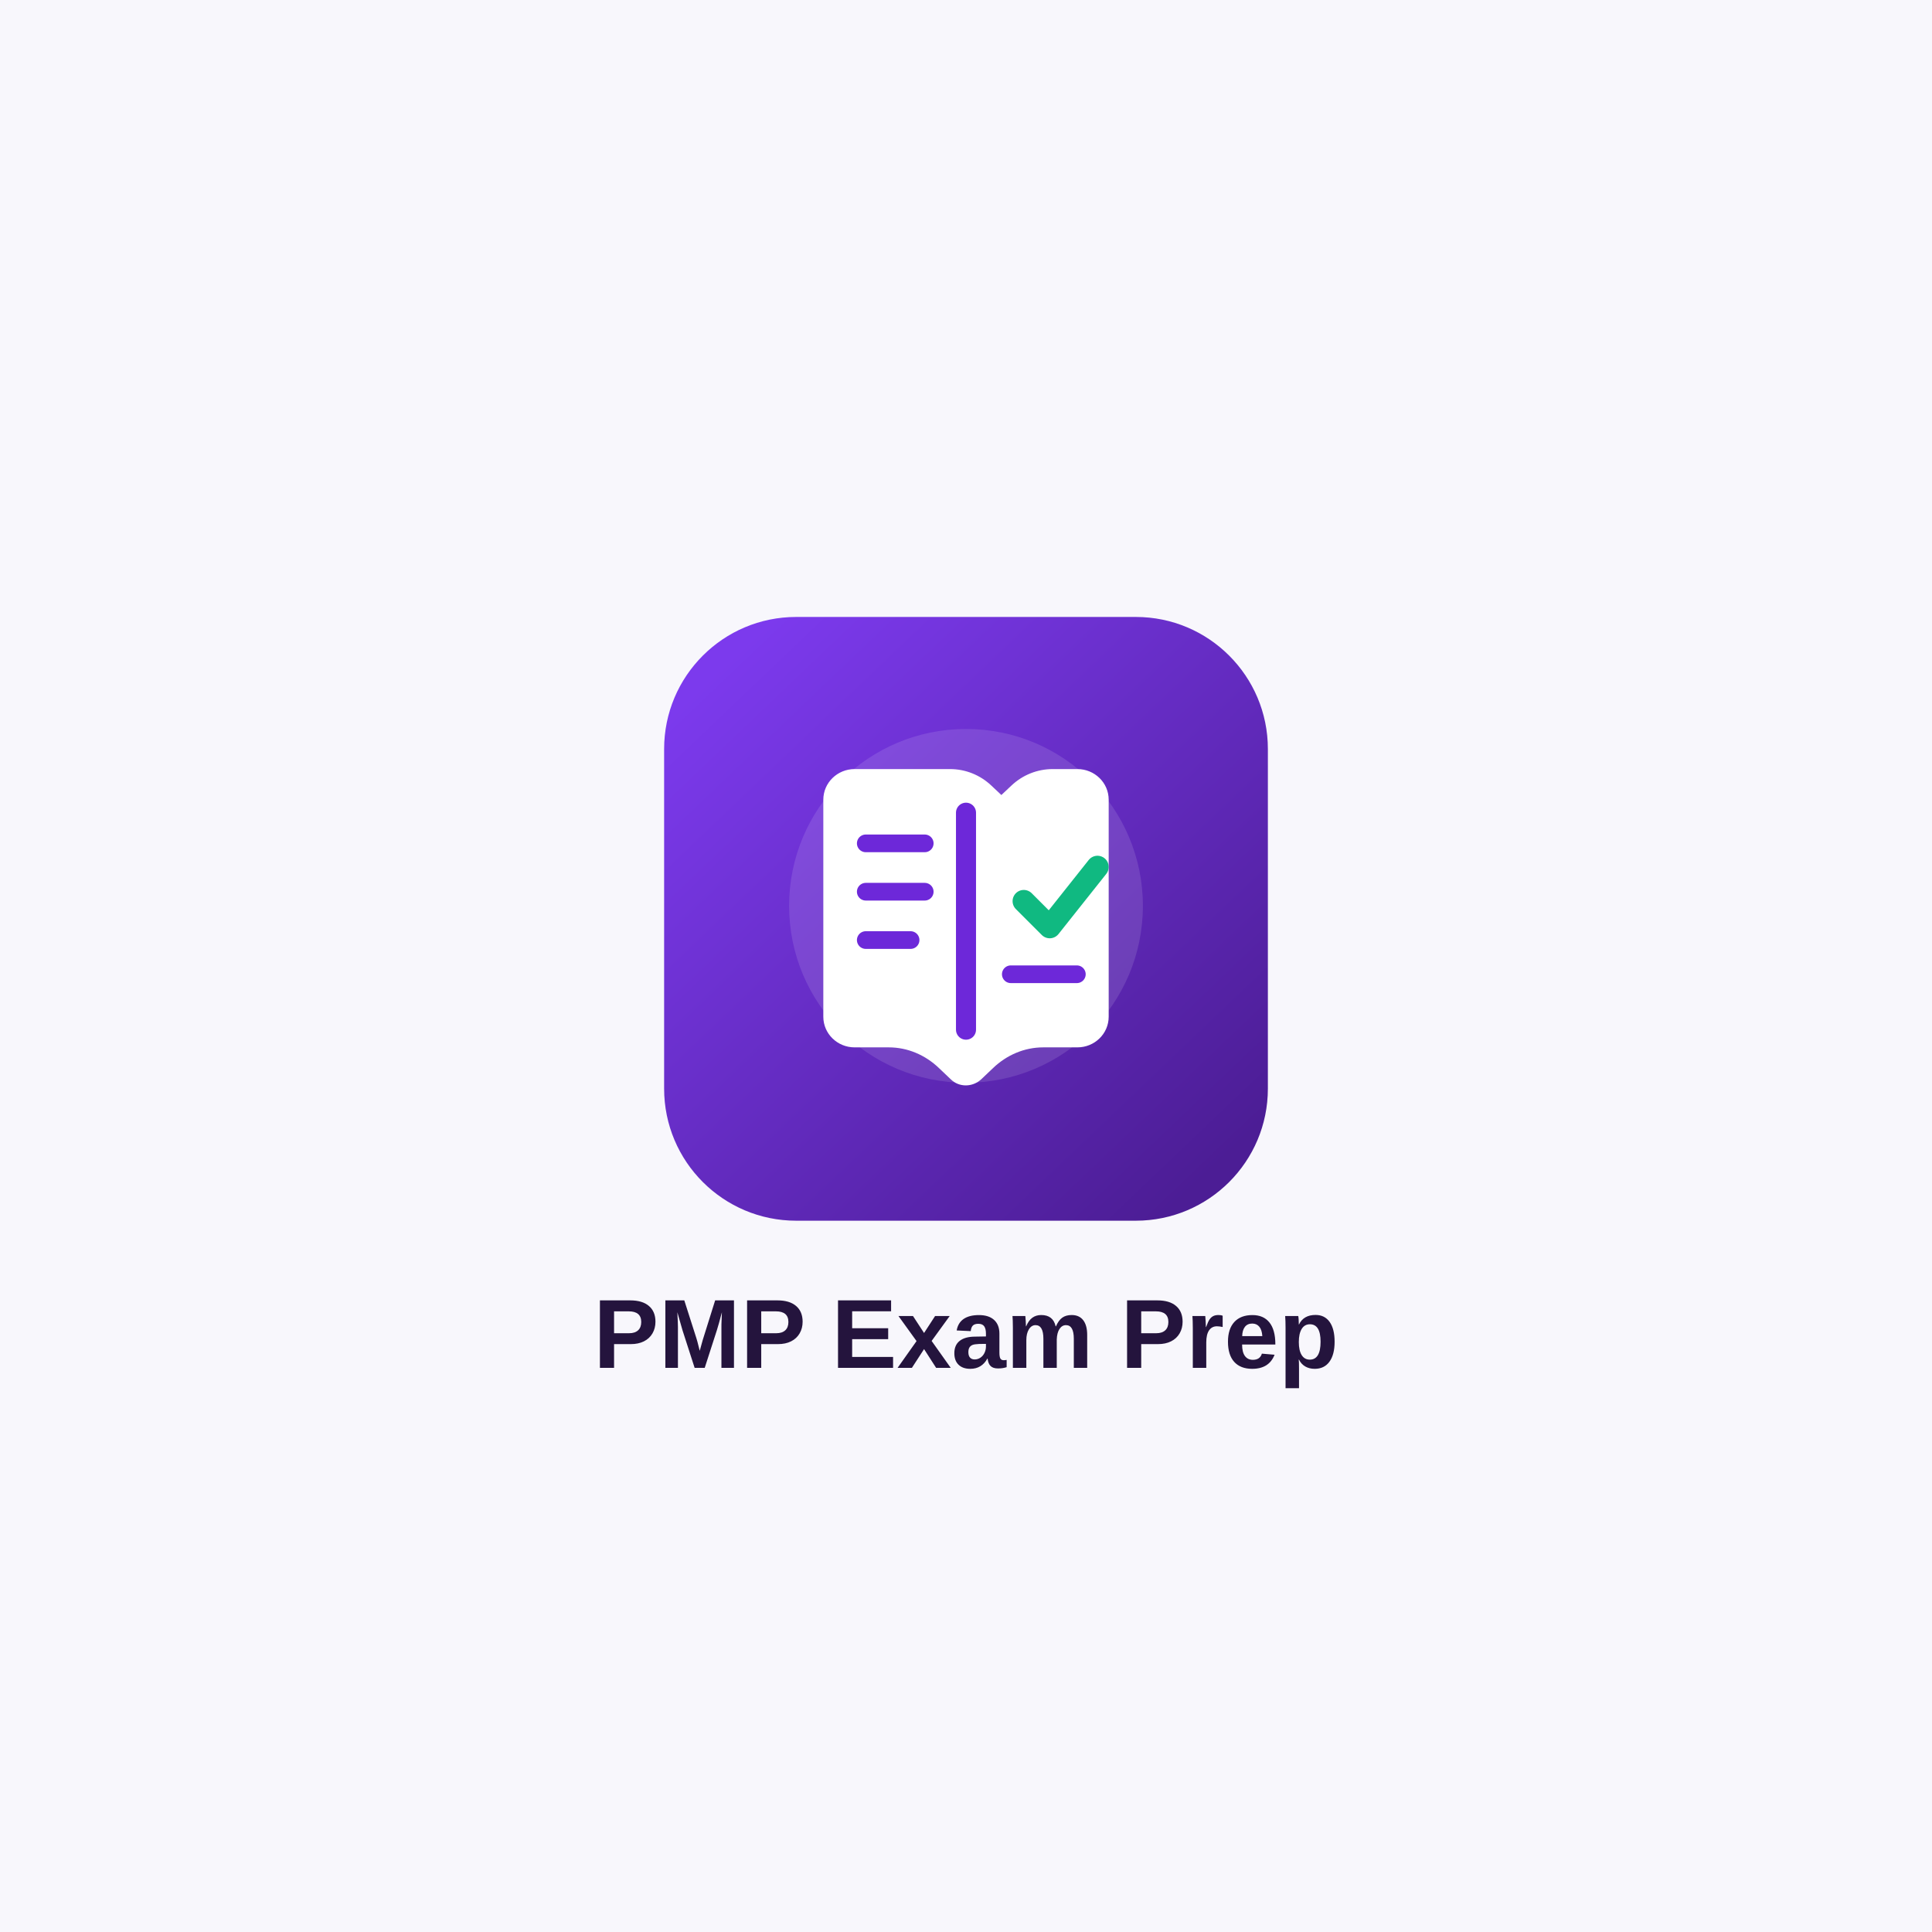
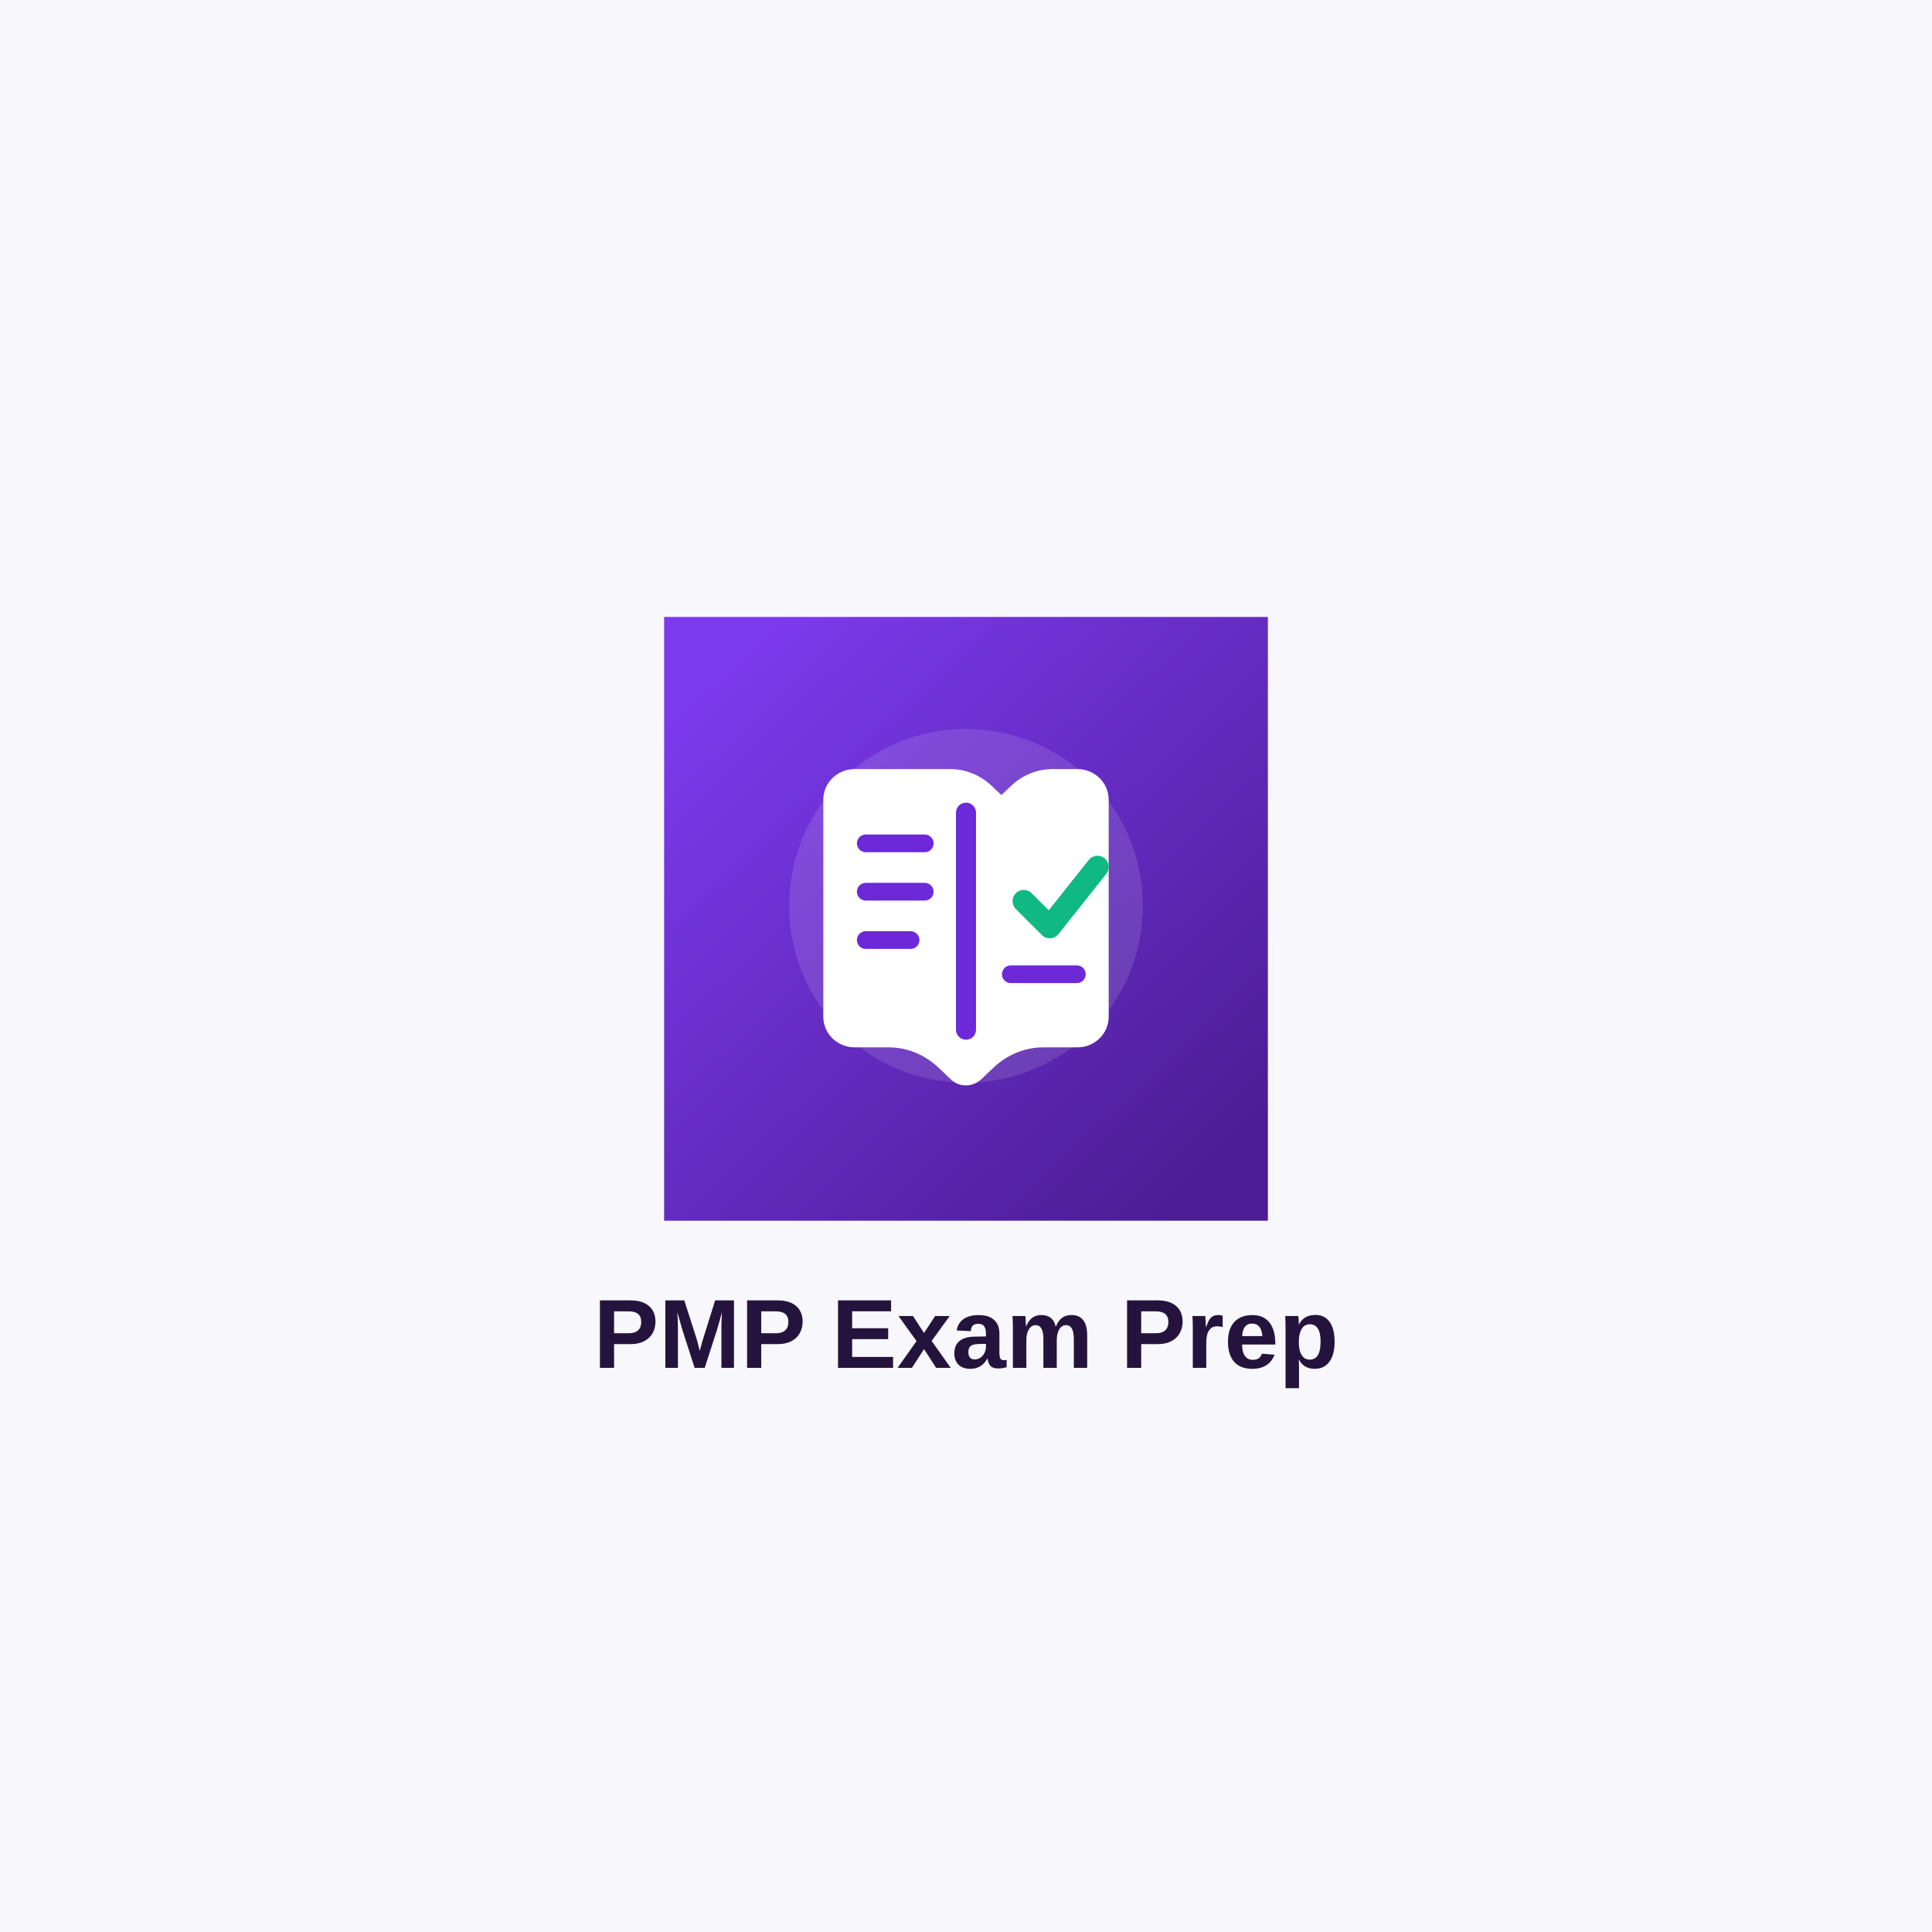
<svg xmlns="http://www.w3.org/2000/svg" width="2048" height="2048" viewBox="0 0 2048 2048">
  <rect width="2048" height="2048" fill="#F8F7FC" />
  <g transform="translate(704 654) scale(.625)">
    <defs>
      <linearGradient id="background" x1="100" y1="80" x2="924" y2="944" gradientUnits="userSpaceOnUse">
        <stop stop-color="#7C3AED" />
        <stop offset="1" stop-color="#4C1D95" />
      </linearGradient>
    </defs>
-     <rect width="1024" height="1024" rx="224" fill="url(#background)" />
+     <rect width="1024" height="1024" fill="url(#background)" />
    <circle cx="512" cy="490" r="300" fill="#FFFFFF" fill-opacity="0.12" />
    <path d="M270 310C270 281 294 258 323 258H485C511 258 536 268 555 286L572 302L589 286C608 268 633 258 659 258H701C730 258 754 281 754 310V678C754 707 730 730 701 730H643C611 730 581 743 558 765L538 784C523 798 500 798 486 784L466 765C443 743 413 730 381 730H323C294 730 270 707 270 678V310Z" fill="#FFFFFF" />
    <path d="M512 332V700" stroke="#6D28D9" stroke-width="34" stroke-linecap="round" />
    <path d="M342 384H442M342 466H442M342 548H418" stroke="#6D28D9" stroke-width="30" stroke-linecap="round" />
    <path d="M610 482L654 526L735 424" fill="none" stroke="#10B981" stroke-width="38" stroke-linecap="round" stroke-linejoin="round" />
    <path d="M588 606H700" stroke="#6D28D9" stroke-width="30" stroke-linecap="round" />
  </g>
  <text x="1024" y="1450" text-anchor="middle" font-family="-apple-system, BlinkMacSystemFont, Arial, sans-serif" font-size="104" font-weight="700" fill="#24143D">PMP Exam Prep</text>
</svg>
